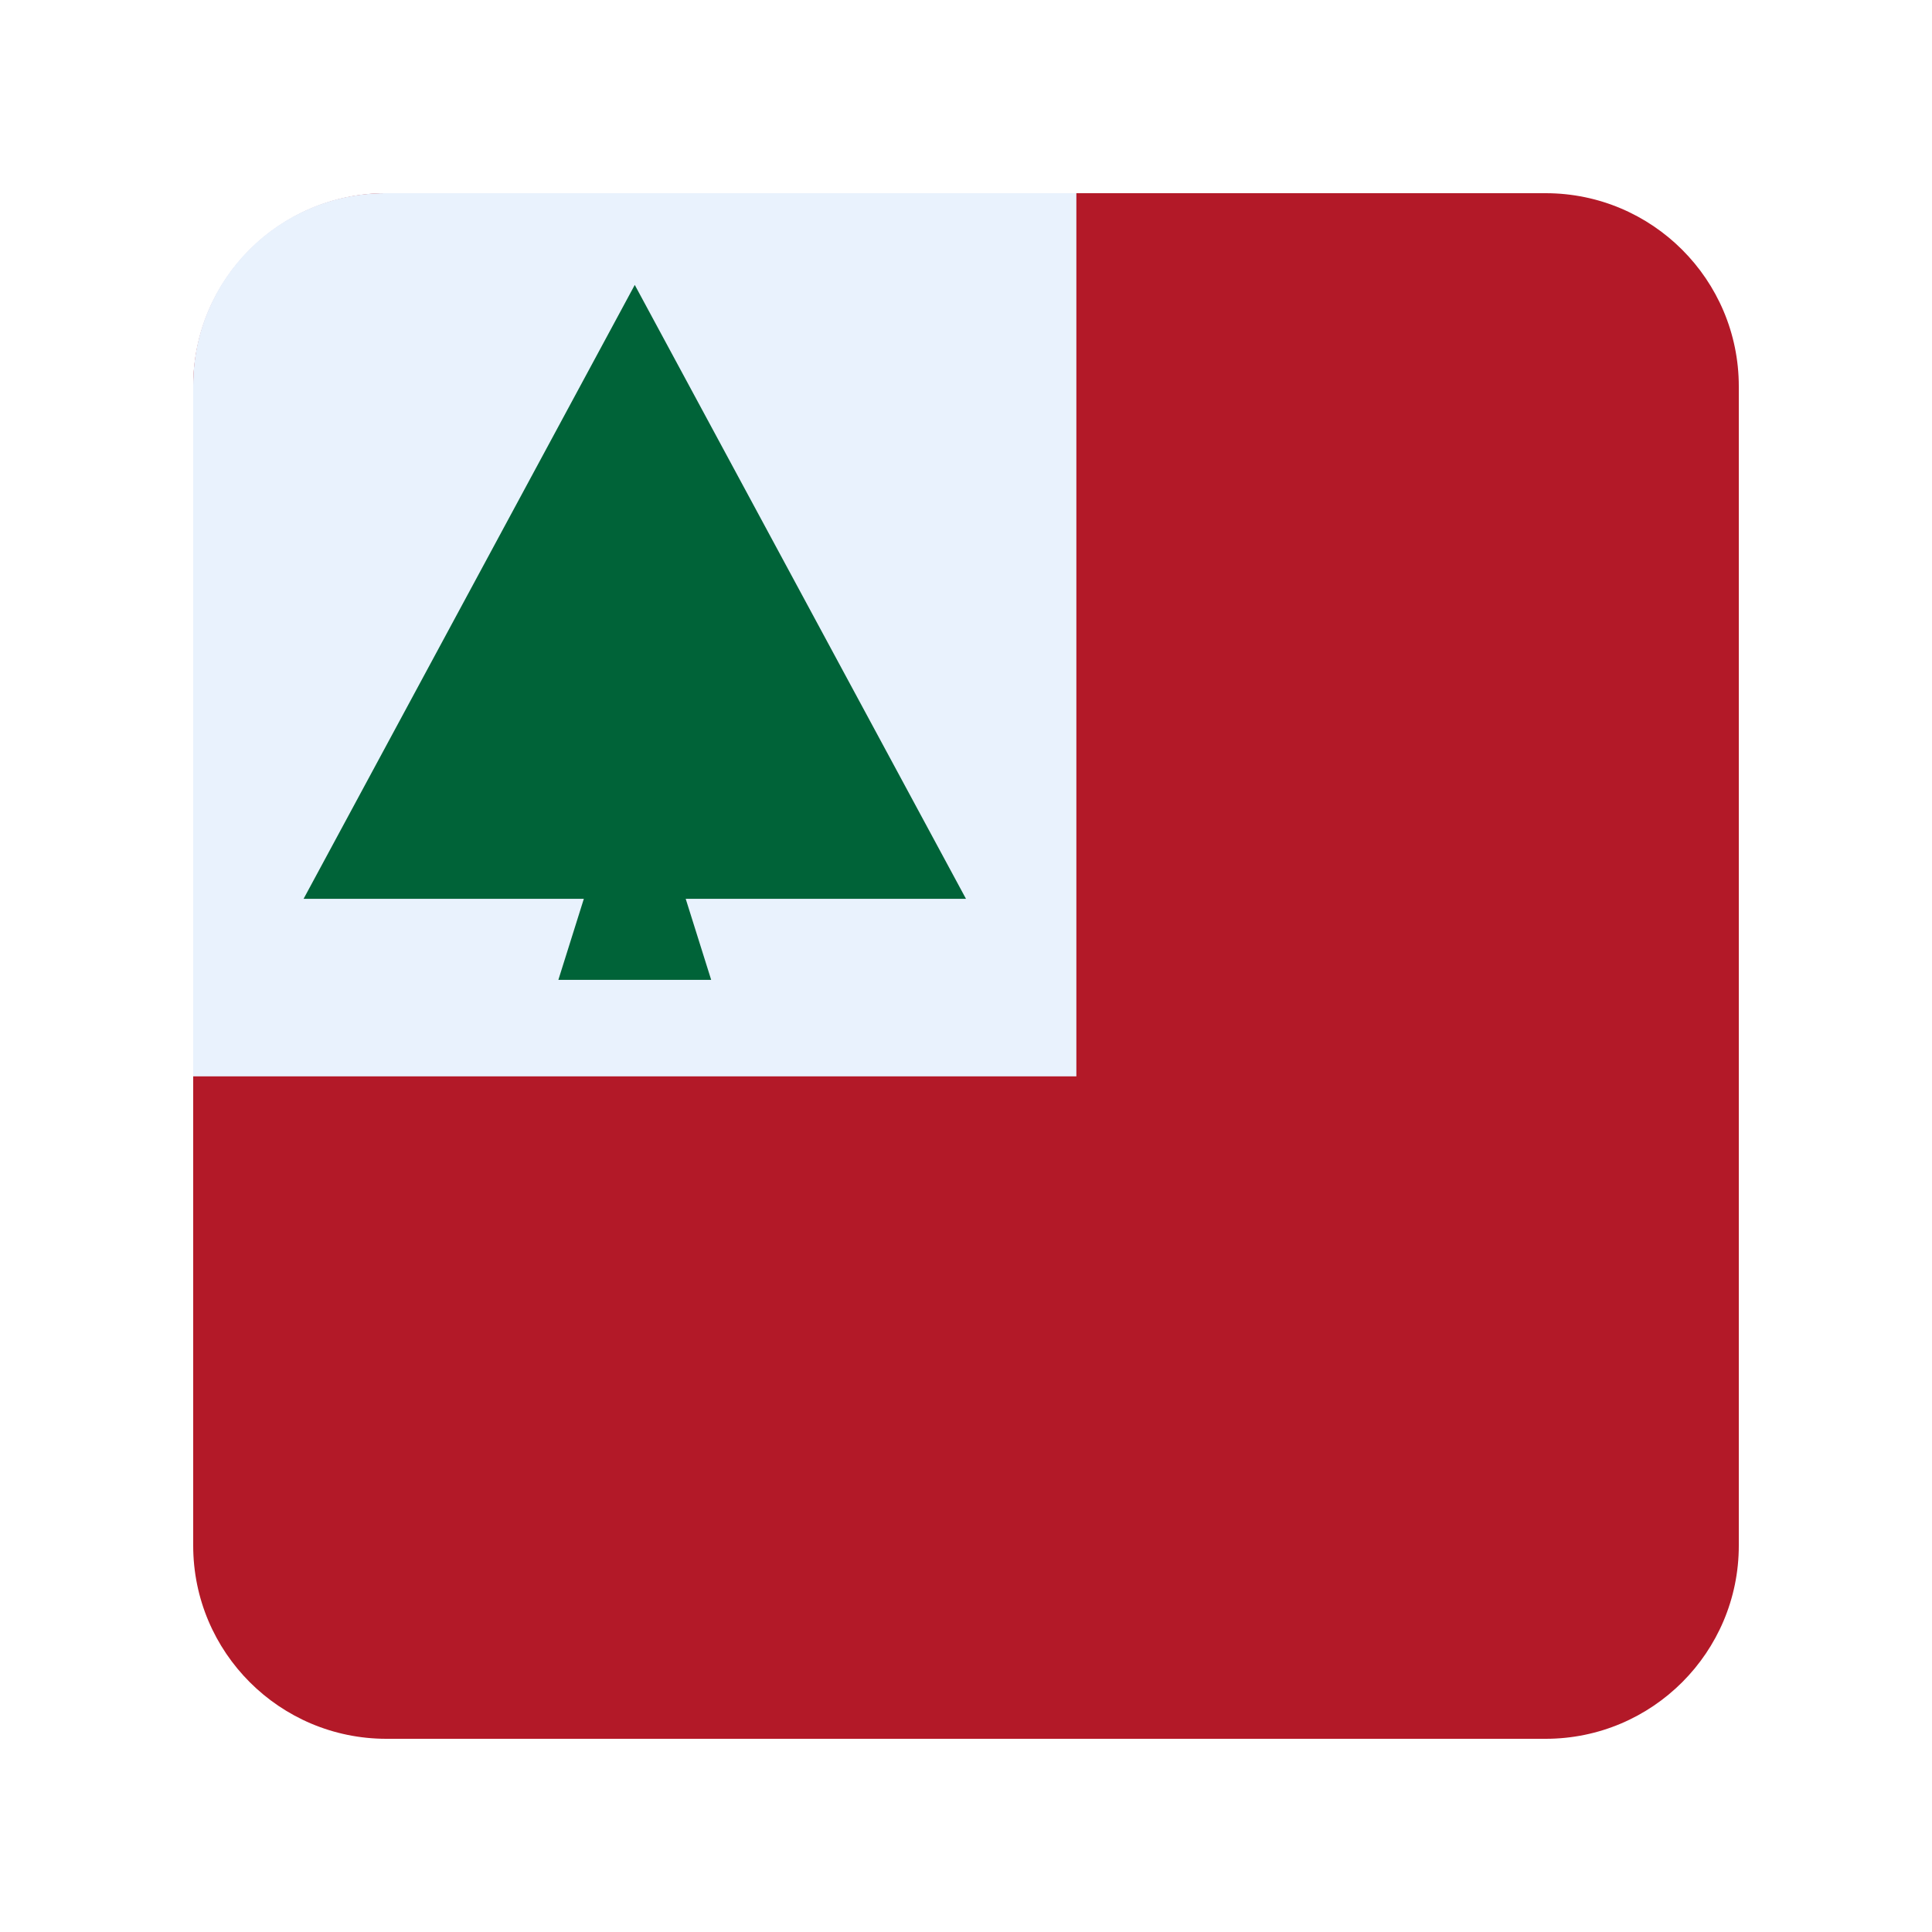
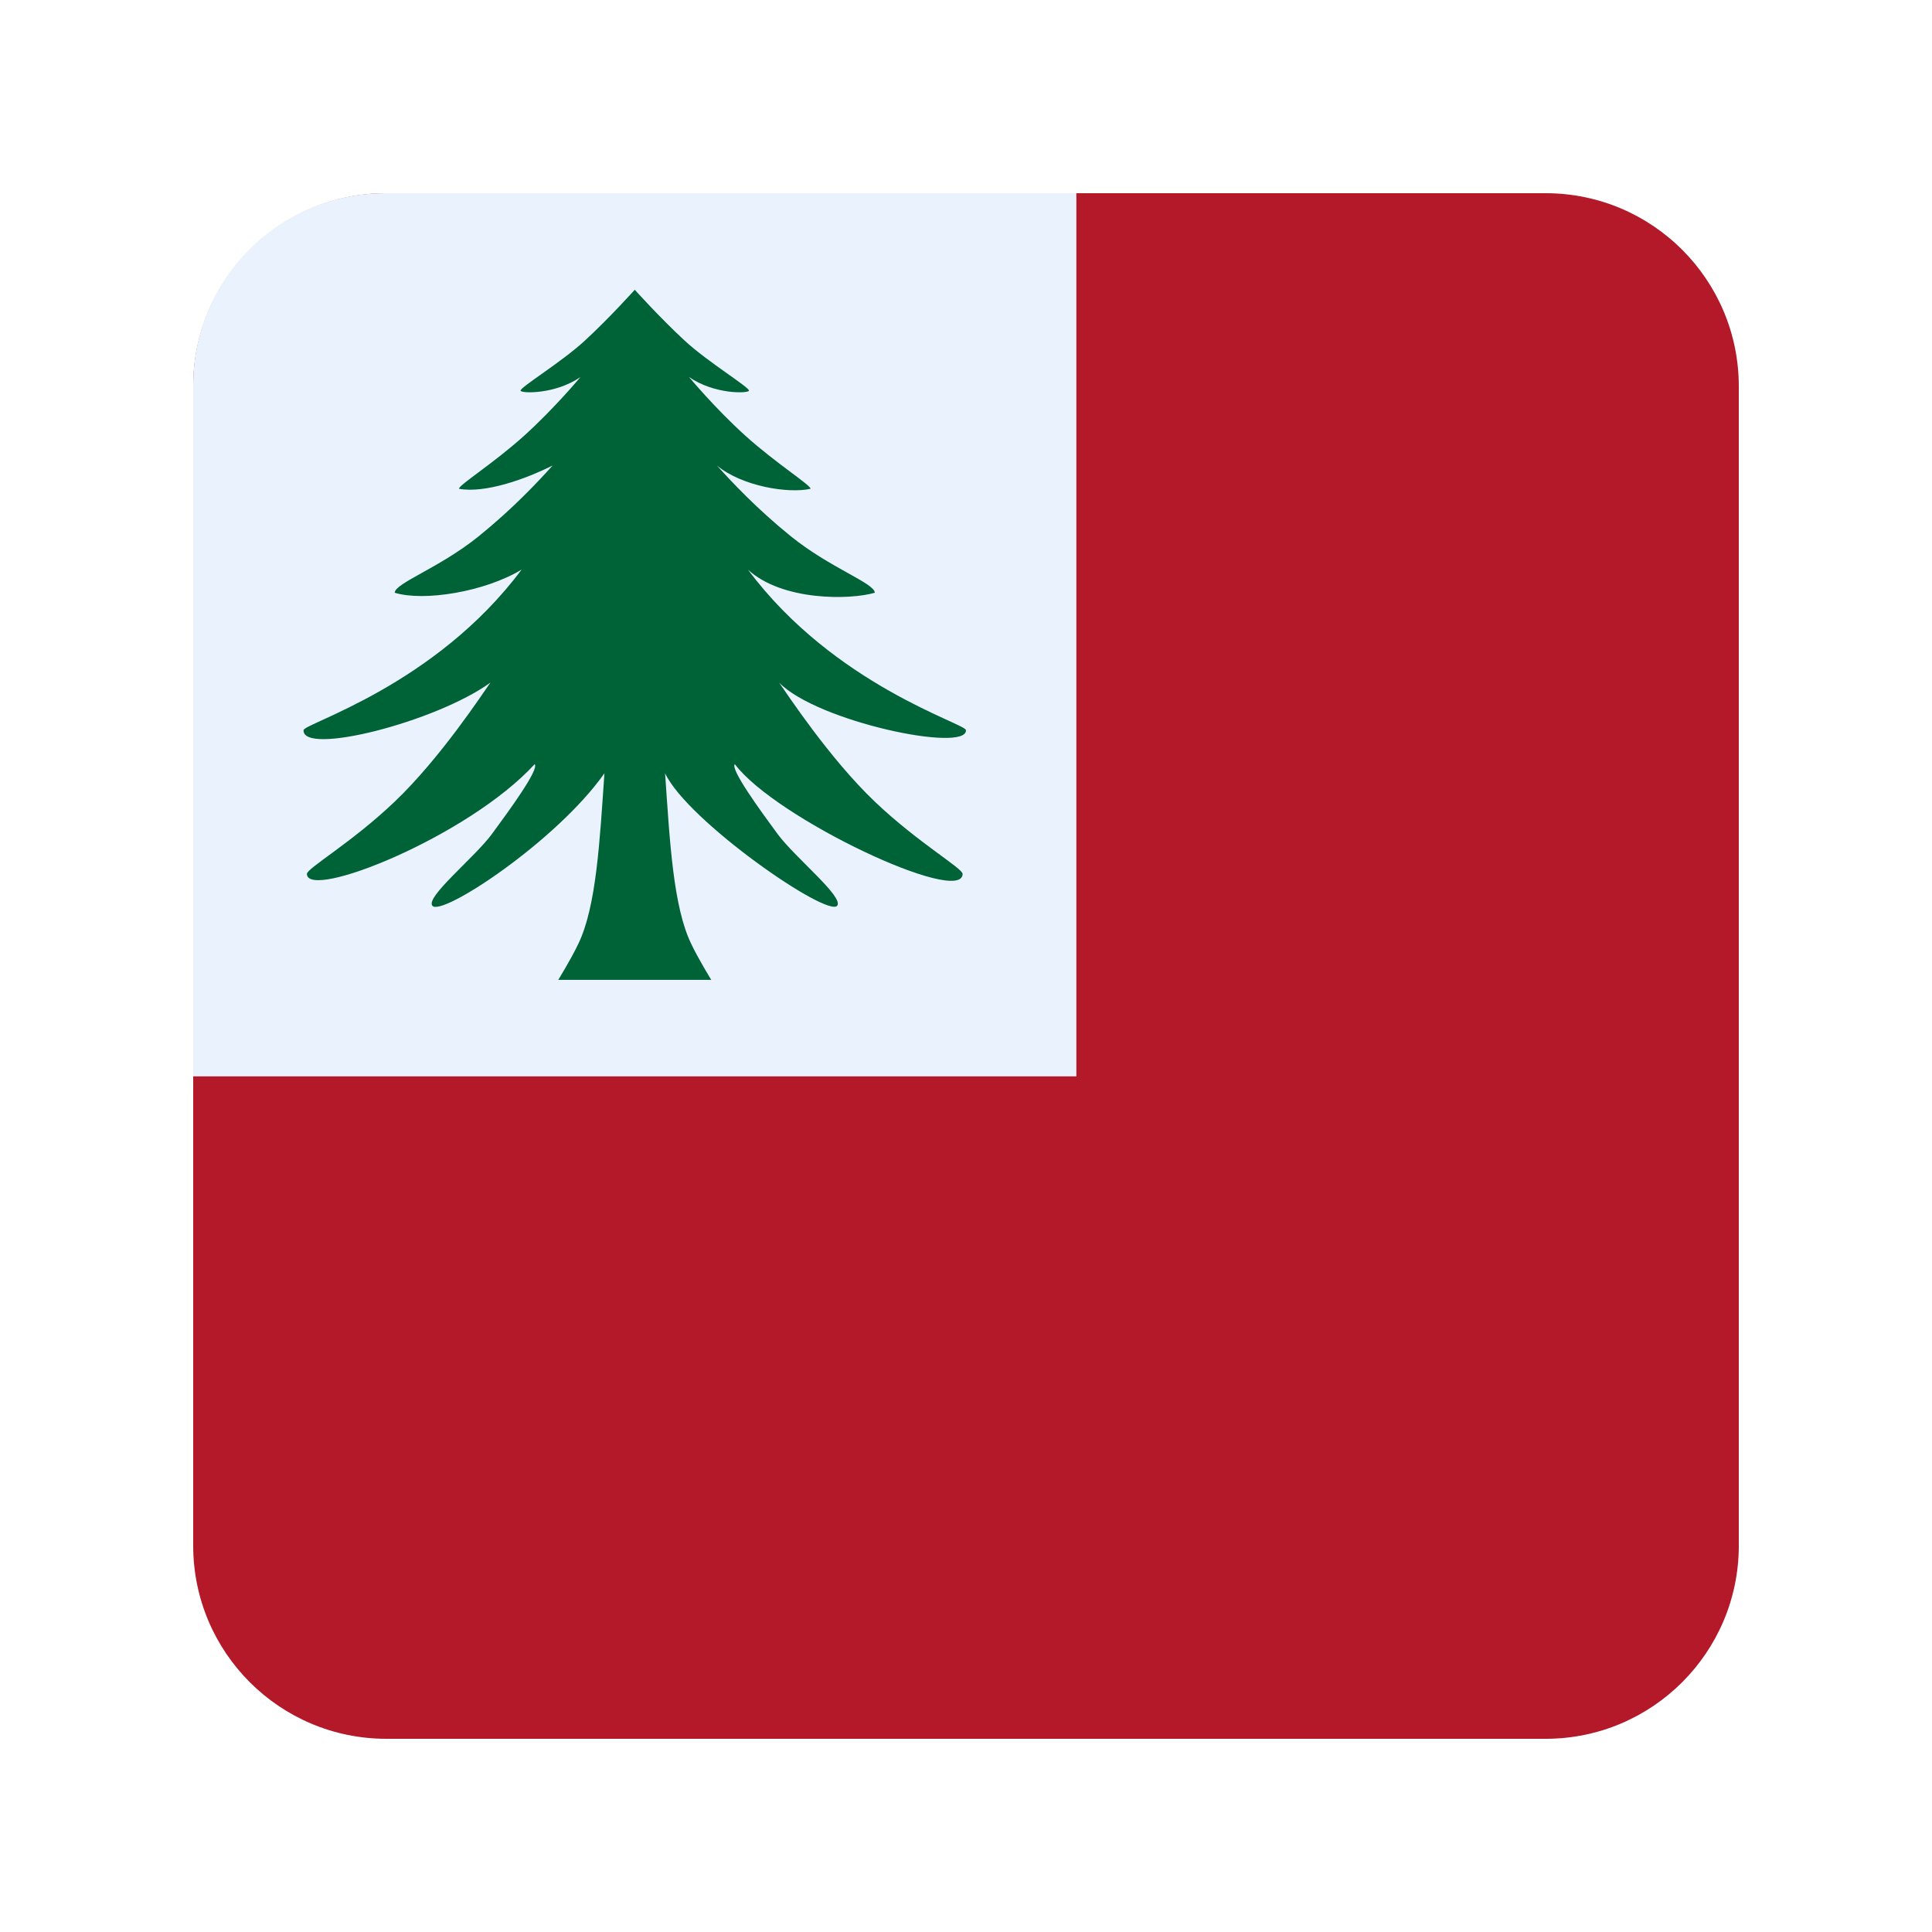
<svg xmlns="http://www.w3.org/2000/svg" width="40" height="40" viewBox="0 0 40 40" version="1.1" id="svg1">
  <defs id="defs1">
    <clipPath id="clip-European">
      <rect width="40" height="40" id="rect1" />
    </clipPath>
  </defs>
-   <rect id="Rectangle_4426" data-name="Rectangle 4426" width="32" height="32" rx="4" fill="#039" style="fill:#b31928;fill-opacity:1" transform="translate(4,4)" />
+   <rect id="Rectangle_4426" data-name="Rectangle 4426" width="32" height="32" rx="4" fill="#039" style="display:inline;fill:#b31928;fill-opacity:1" transform="translate(4,4)" x="0" y="0" />
  <path style="display:inline;fill:#e9f2fd;fill-opacity:1;stroke:#241f31;stroke-width:0;stroke-linecap:round" id="rect3-6" width="18.285" height="18.285" x="4" y="4" d="M 7.974,4 H 22.285 V 22.285 H 4 V 7.974 A 3.974,3.974 135 0 1 7.974,4 Z" />
-   <path style="fill:#006338;stroke-width:1.14;stroke-linecap:round;stroke-linejoin:round;paint-order:stroke fill markers;fill-opacity:1" id="path1" d="M 13.143,15.335 5.057,1.33 21.228,1.33 Z" transform="matrix(-0.8480944,0,0,-0.9075693,24.2886,19.81658)" />
-   <path style="fill:#006338;stroke-width:0.738;stroke-linecap:round;stroke-linejoin:round;paint-order:stroke fill markers;fill-opacity:1" id="path2" d="M 13.141,19.373 11.559,22.114 9.977,19.373 Z" transform="matrix(1,0,0,-1.836455,1.583249,55.86486)" />
+   <path id="path3777" d="m 14.726,20.287 c 0,0 -0.266,-0.431 -0.411,-0.737 -0.379,-0.772 -0.448,-2.141 -0.545,-3.54 0.462,0.988 3.371,2.999 3.564,2.741 0.138,-0.185 -0.876,-0.996 -1.237,-1.487 -0.361,-0.491 -0.983,-1.342 -0.883,-1.443 0.844,1.127 4.704,2.937 4.716,2.273 0.002,-0.117 -0.92,-0.643 -1.813,-1.492 -0.957,-0.911 -1.842,-2.268 -1.986,-2.469 0.789,0.811 3.893,1.458 3.868,0.984 -0.007,-0.14 -2.721,-0.919 -4.514,-3.324 0.709,0.653 2.116,0.63 2.627,0.479 -0.005,-0.199 -0.927,-0.512 -1.74,-1.17 -0.698,-0.564 -1.227,-1.128 -1.529,-1.464 0.522,0.433 1.486,0.585 1.938,0.482 0.017,-0.068 -0.718,-0.529 -1.349,-1.099 -0.631,-0.57 -1.166,-1.215 -1.166,-1.215 0.528,0.365 1.228,0.34 1.24,0.283 0.022,-0.064 -0.846,-0.589 -1.329,-1.035 -0.514,-0.475 -1.035,-1.055 -1.035,-1.055 0,0 -0.521,0.581 -1.035,1.055 -0.483,0.446 -1.351,0.971 -1.329,1.035 0.012,0.057 0.712,0.081 1.24,-0.283 0,0 -0.535,0.645 -1.166,1.215 -0.631,0.57 -1.366,1.03 -1.349,1.099 0.537,0.098 1.37,-0.198 1.938,-0.482 -0.301,0.336 -0.831,0.9 -1.529,1.464 -0.813,0.657 -1.736,0.971 -1.74,1.17 0.594,0.184 1.856,-0.013 2.627,-0.479 -1.794,2.405 -4.507,3.184 -4.514,3.324 -0.028,0.532 2.731,-0.164 3.868,-0.984 -0.144,0.201 -1.029,1.558 -1.986,2.469 -0.893,0.85 -1.815,1.376 -1.813,1.492 0.01,0.556 3.338,-0.77 4.716,-2.273 0.1,0.101 -0.522,0.952 -0.883,1.443 -0.361,0.491 -1.375,1.302 -1.237,1.487 0.181,0.243 2.579,-1.338 3.564,-2.741 -0.097,1.398 -0.166,2.767 -0.545,3.54 -0.145,0.306 -0.411,0.737 -0.411,0.737 z" fill="#006338" stroke-width="0.996" style="display:inline;fill:#006338;fill-opacity:1" />
</svg>
